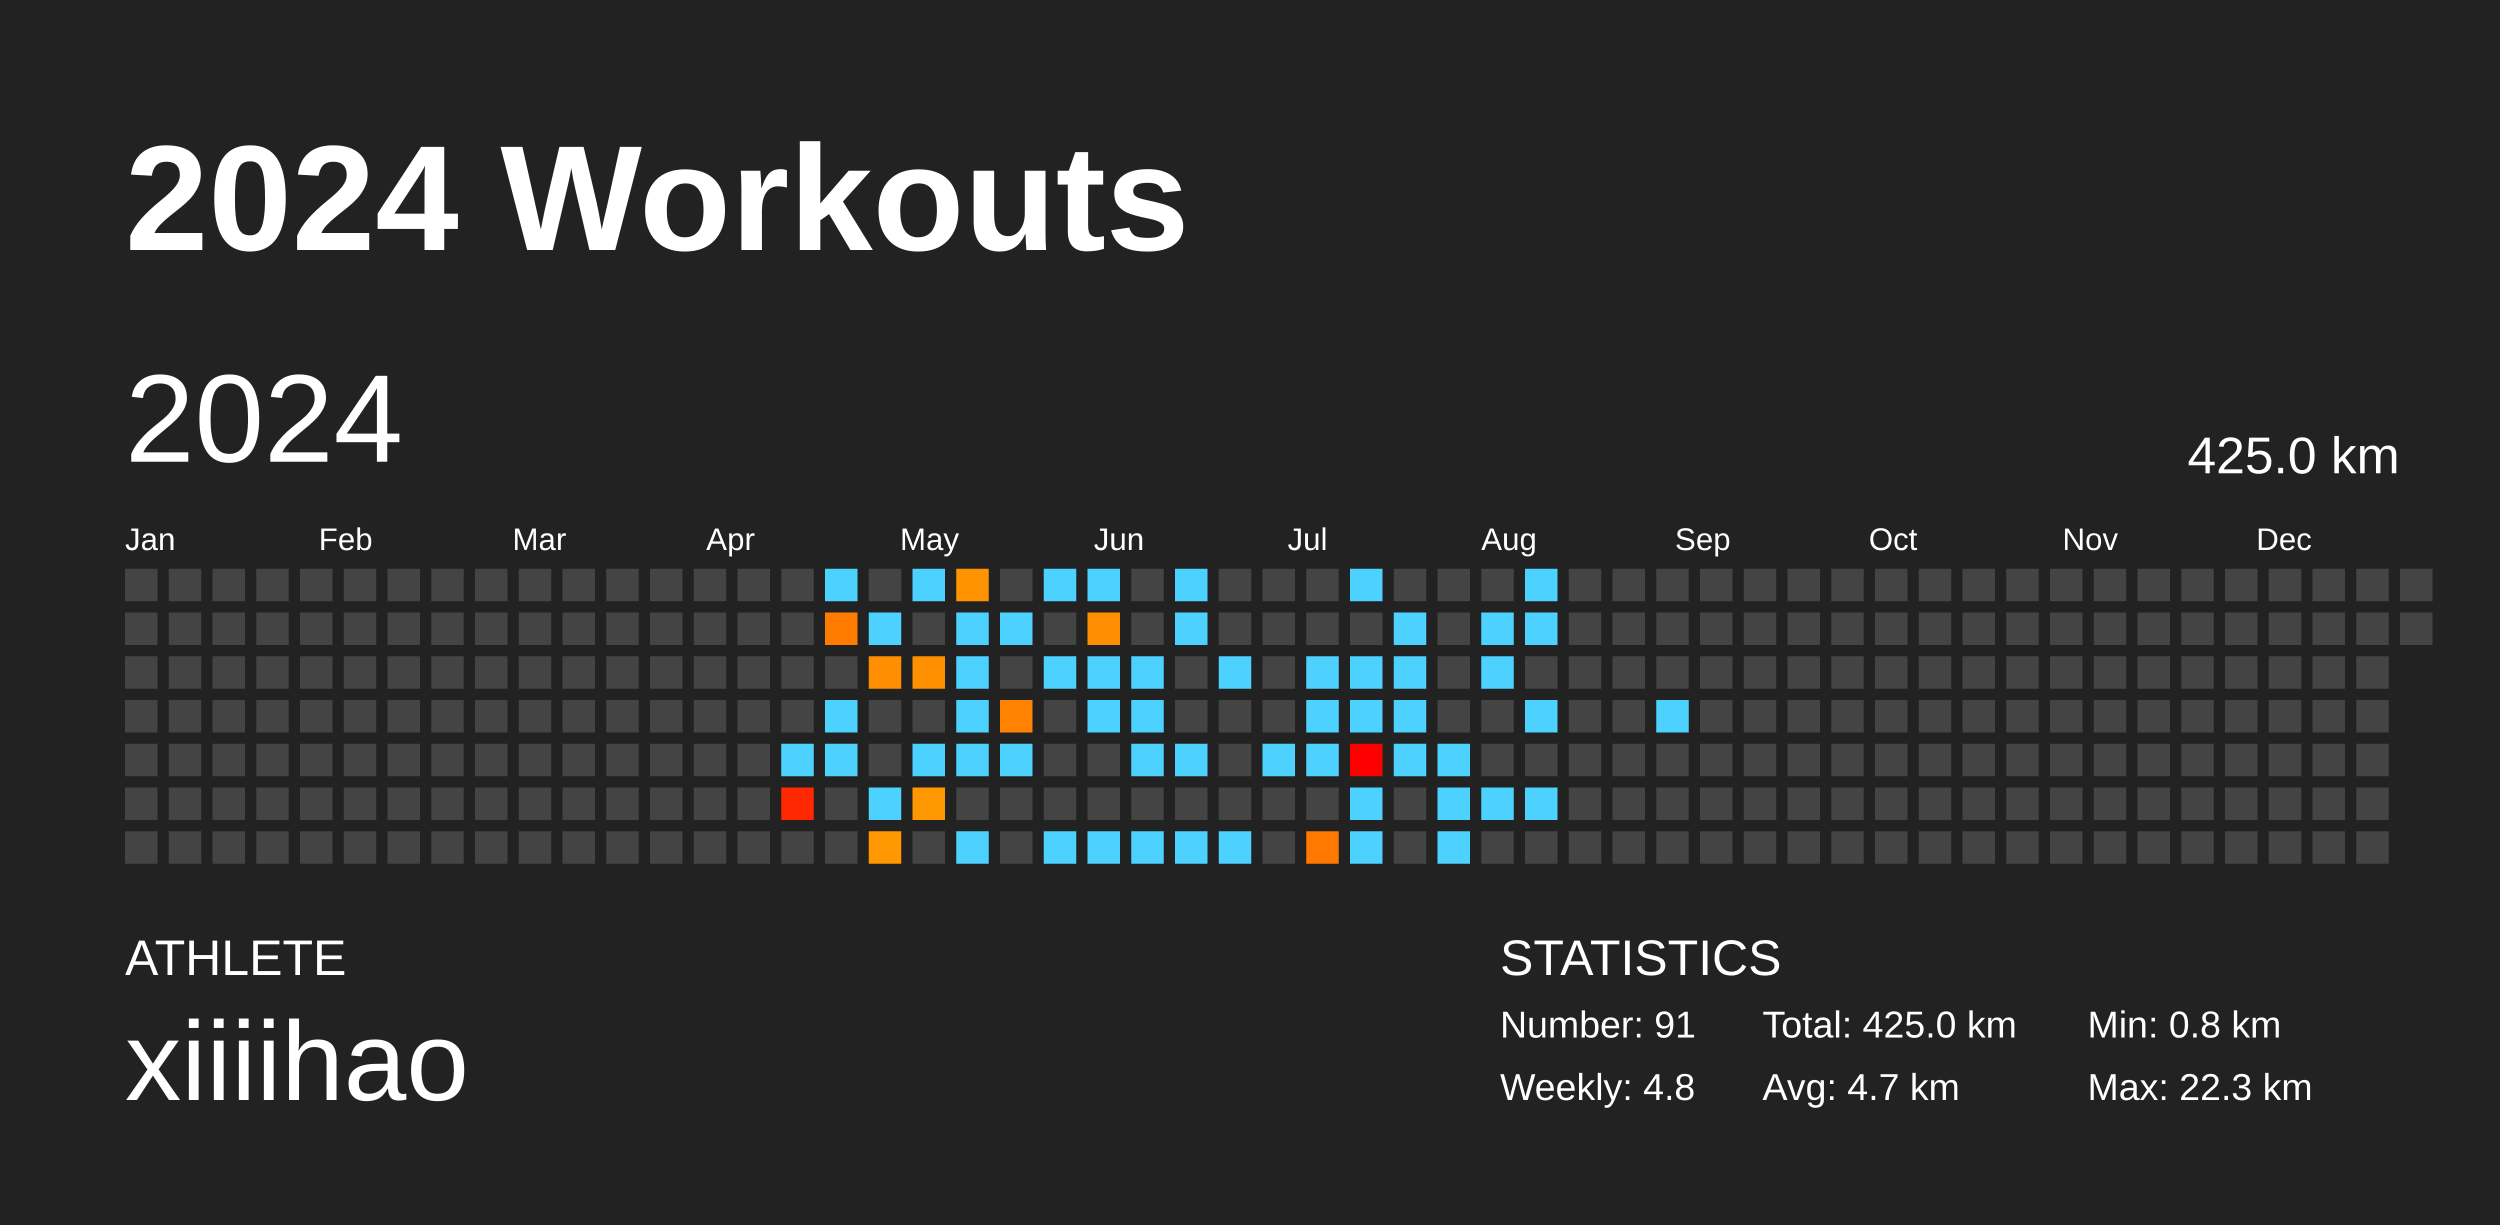
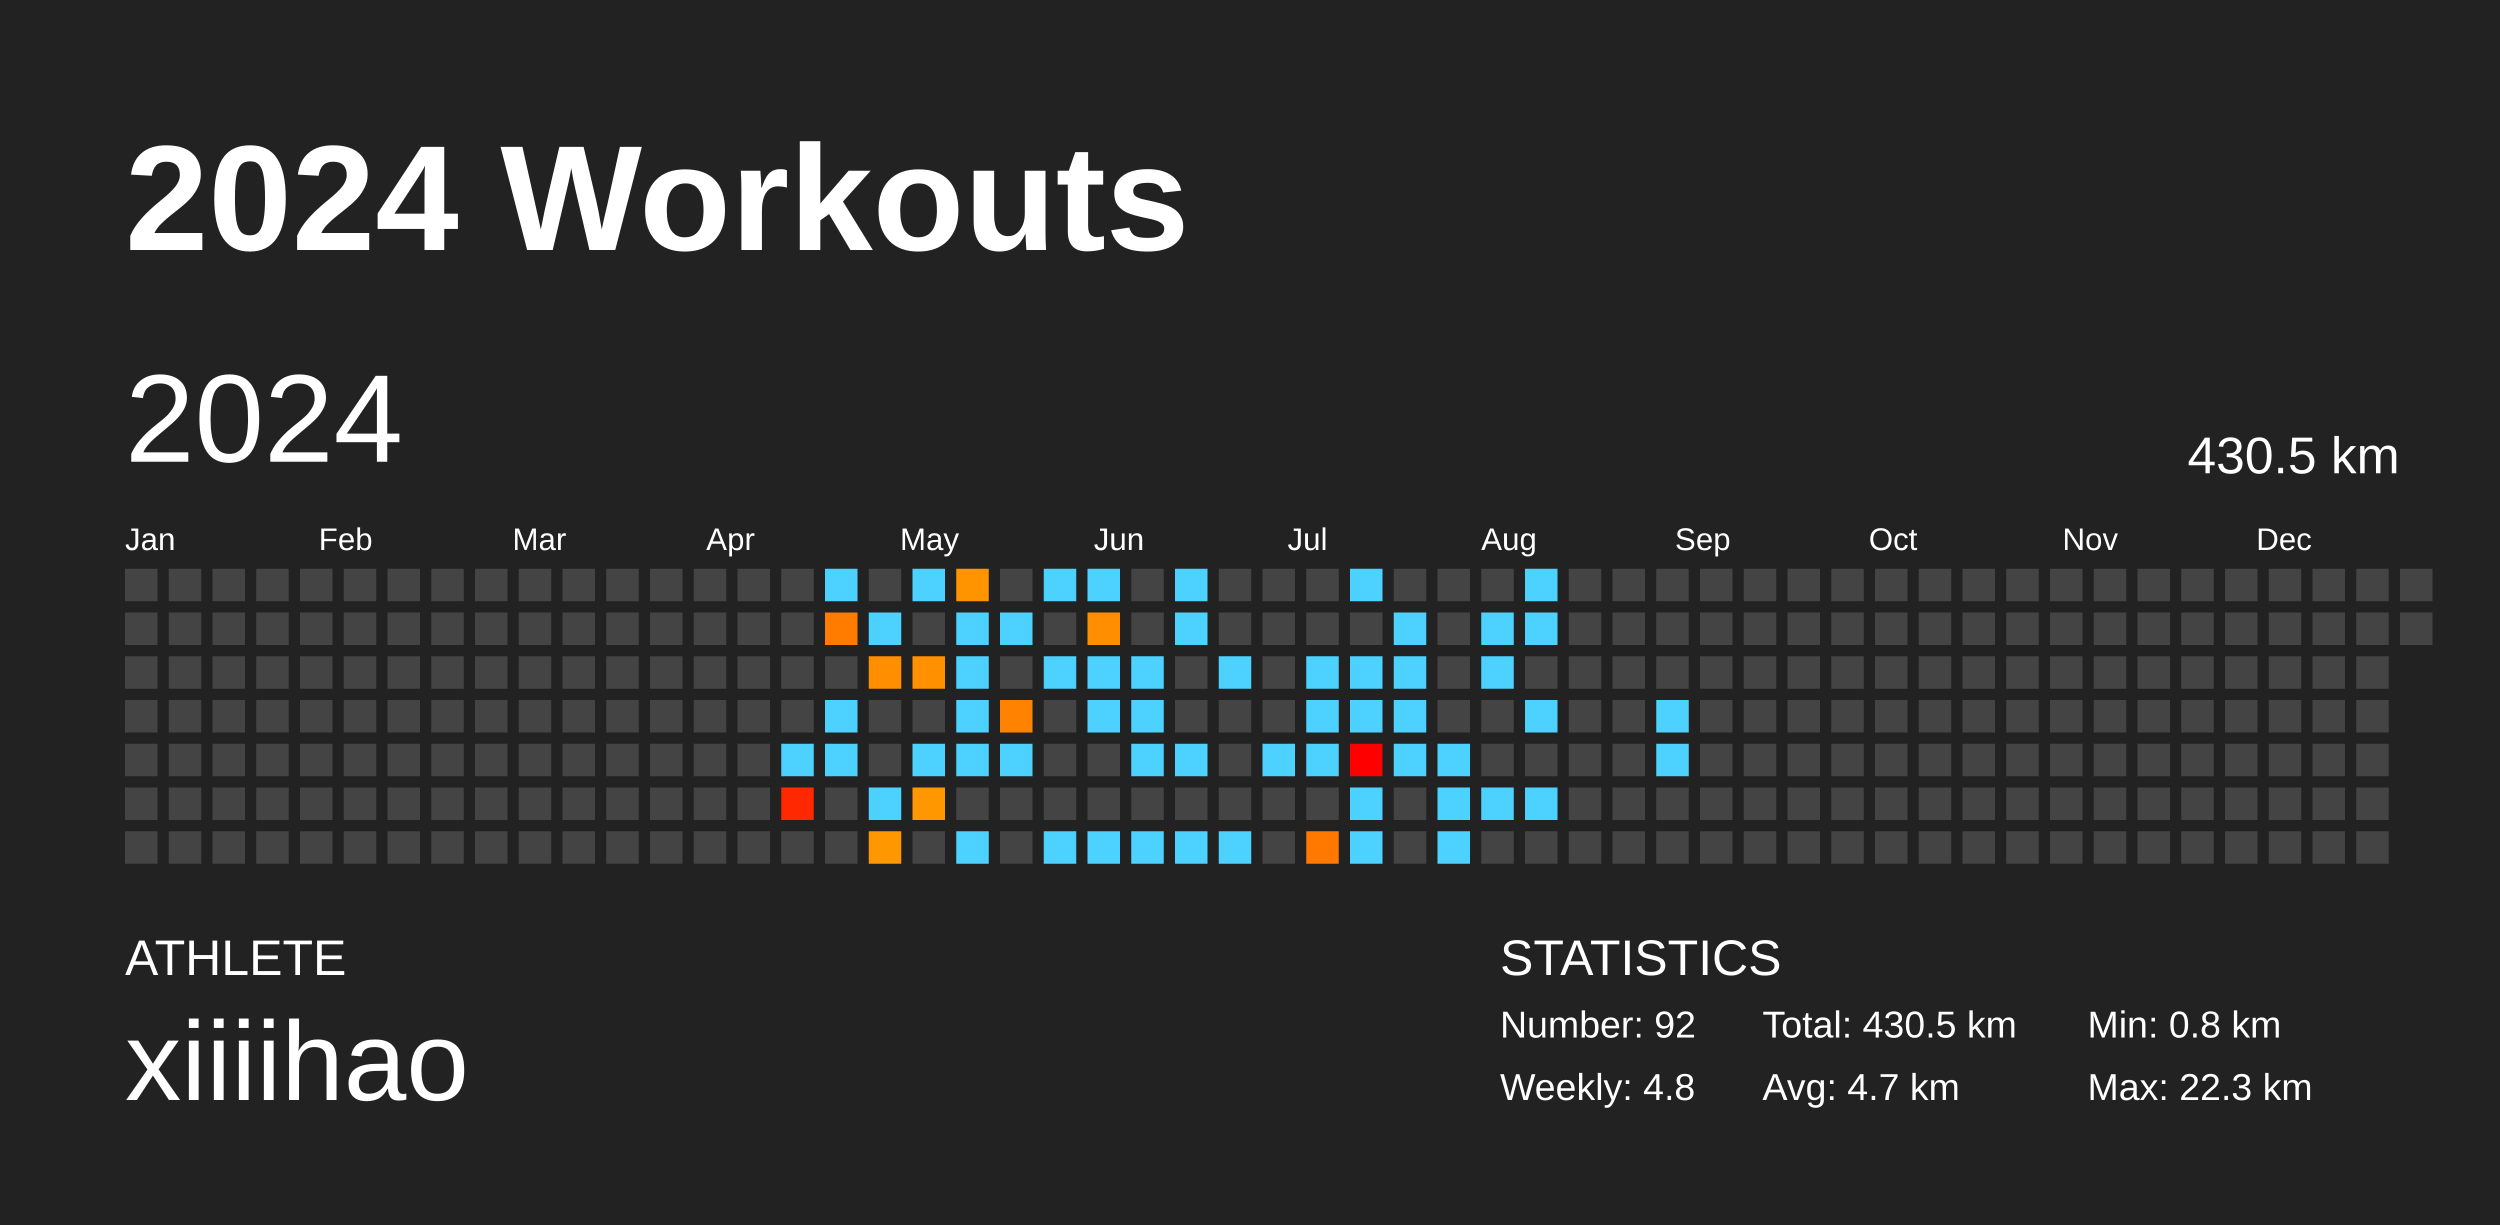
<svg xmlns="http://www.w3.org/2000/svg" baseProfile="full" height="98mm" version="1.1" viewBox="0,0,200,98" width="200mm">
  <defs />
  <rect fill="#222222" height="98" width="200" x="0" y="0" />
  <text fill="#FFFFFF" style="font-size:12px; font-family:Arial; font-weight:bold;" x="10" y="20">2024 Workouts</text>
  <text fill="#FFFFFF" style="font-size:4px; font-family:Arial" x="10" y="78">ATHLETE</text>
  <text fill="#FFFFFF" style="font-size:9px; font-family:Arial" x="10" y="88">xiiiihao</text>
  <text fill="#FFFFFF" style="font-size:4px; font-family:Arial" x="120" y="78">STATISTICS</text>
-   <text fill="#FFFFFF" style="font-size:3px; font-family:Arial" x="120" y="83">Number: 91</text>
+   <text fill="#FFFFFF" style="font-size:3px; font-family:Arial" x="120" y="83">Number: 92</text>
  <text fill="#FFFFFF" style="font-size:3px; font-family:Arial" x="120" y="88">Weekly: 4.8</text>
-   <text fill="#FFFFFF" style="font-size:3px; font-family:Arial" x="141" y="83">Total: 425.0 km</text>
+   <text fill="#FFFFFF" style="font-size:3px; font-family:Arial" x="141" y="83">Total: 430.5 km</text>
  <text fill="#FFFFFF" style="font-size:3px; font-family:Arial" x="141" y="88">Avg: 4.7 km</text>
  <text fill="#FFFFFF" style="font-size:3px; font-family:Arial" x="167" y="83">Min: 0.8 km</text>
  <text fill="#FFFFFF" style="font-size:3px; font-family:Arial" x="167" y="88">Max: 22.3 km</text>
  <text dominant-baseline="hanging" fill="#FFFFFF" style="font-size:10.0px; font-family:Arial;" x="10" y="30">2024</text>
-   <text dominant-baseline="hanging" fill="#FFFFFF" style="font-size:4.125px; font-family:Arial;" x="175" y="35">425.0 km</text>
+   <text dominant-baseline="hanging" fill="#FFFFFF" style="font-size:4.125px; font-family:Arial;" x="175" y="35">430.5 km</text>
  <text fill="#FFFFFF" style="font-size:2.5px; font-family:Arial" x="10.0" y="44">Jan</text>
  <text fill="#FFFFFF" style="font-size:2.5px; font-family:Arial" x="25.5" y="44">Feb</text>
  <text fill="#FFFFFF" style="font-size:2.5px; font-family:Arial" x="41.0" y="44">Mar</text>
  <text fill="#FFFFFF" style="font-size:2.5px; font-family:Arial" x="56.5" y="44">Apr</text>
  <text fill="#FFFFFF" style="font-size:2.5px; font-family:Arial" x="72.0" y="44">May</text>
  <text fill="#FFFFFF" style="font-size:2.5px; font-family:Arial" x="87.5" y="44">Jun</text>
  <text fill="#FFFFFF" style="font-size:2.5px; font-family:Arial" x="103.0" y="44">Jul</text>
  <text fill="#FFFFFF" style="font-size:2.5px; font-family:Arial" x="118.5" y="44">Aug</text>
  <text fill="#FFFFFF" style="font-size:2.5px; font-family:Arial" x="134.0" y="44">Sep</text>
  <text fill="#FFFFFF" style="font-size:2.5px; font-family:Arial" x="149.5" y="44">Oct</text>
  <text fill="#FFFFFF" style="font-size:2.5px; font-family:Arial" x="165.0" y="44">Nov</text>
  <text fill="#FFFFFF" style="font-size:2.5px; font-family:Arial" x="180.5" y="44">Dec</text>
  <rect fill="#444444" height="2.6" width="2.6" x="10.0" y="45.5" />
  <rect fill="#444444" height="2.6" width="2.6" x="10.0" y="49.0" />
  <rect fill="#444444" height="2.6" width="2.6" x="10.0" y="52.5" />
  <rect fill="#444444" height="2.6" width="2.6" x="10.0" y="56.0" />
  <rect fill="#444444" height="2.6" width="2.6" x="10.0" y="59.5" />
  <rect fill="#444444" height="2.6" width="2.6" x="10.0" y="63.0" />
  <rect fill="#444444" height="2.6" width="2.6" x="10.0" y="66.5" />
  <rect fill="#444444" height="2.6" width="2.6" x="13.5" y="45.5" />
  <rect fill="#444444" height="2.6" width="2.6" x="13.5" y="49.0" />
  <rect fill="#444444" height="2.6" width="2.6" x="13.5" y="52.5" />
  <rect fill="#444444" height="2.6" width="2.6" x="13.5" y="56.0" />
  <rect fill="#444444" height="2.6" width="2.6" x="13.5" y="59.5" />
  <rect fill="#444444" height="2.6" width="2.6" x="13.5" y="63.0" />
  <rect fill="#444444" height="2.6" width="2.6" x="13.5" y="66.5" />
  <rect fill="#444444" height="2.6" width="2.6" x="17.0" y="45.5" />
  <rect fill="#444444" height="2.6" width="2.6" x="17.0" y="49.0" />
  <rect fill="#444444" height="2.6" width="2.6" x="17.0" y="52.5" />
  <rect fill="#444444" height="2.6" width="2.6" x="17.0" y="56.0" />
  <rect fill="#444444" height="2.6" width="2.6" x="17.0" y="59.5" />
  <rect fill="#444444" height="2.6" width="2.6" x="17.0" y="63.0" />
  <rect fill="#444444" height="2.6" width="2.6" x="17.0" y="66.5" />
  <rect fill="#444444" height="2.6" width="2.6" x="20.5" y="45.5" />
  <rect fill="#444444" height="2.6" width="2.6" x="20.5" y="49.0" />
  <rect fill="#444444" height="2.6" width="2.6" x="20.5" y="52.5" />
  <rect fill="#444444" height="2.6" width="2.6" x="20.5" y="56.0" />
  <rect fill="#444444" height="2.6" width="2.6" x="20.5" y="59.5" />
  <rect fill="#444444" height="2.6" width="2.6" x="20.5" y="63.0" />
  <rect fill="#444444" height="2.6" width="2.6" x="20.5" y="66.5" />
  <rect fill="#444444" height="2.6" width="2.6" x="24.0" y="45.5" />
  <rect fill="#444444" height="2.6" width="2.6" x="24.0" y="49.0" />
  <rect fill="#444444" height="2.6" width="2.6" x="24.0" y="52.5" />
  <rect fill="#444444" height="2.6" width="2.6" x="24.0" y="56.0" />
  <rect fill="#444444" height="2.6" width="2.6" x="24.0" y="59.5" />
  <rect fill="#444444" height="2.6" width="2.6" x="24.0" y="63.0" />
  <rect fill="#444444" height="2.6" width="2.6" x="24.0" y="66.5" />
  <rect fill="#444444" height="2.6" width="2.6" x="27.5" y="45.5" />
  <rect fill="#444444" height="2.6" width="2.6" x="27.5" y="49.0" />
  <rect fill="#444444" height="2.6" width="2.6" x="27.5" y="52.5" />
  <rect fill="#444444" height="2.6" width="2.6" x="27.5" y="56.0" />
  <rect fill="#444444" height="2.6" width="2.6" x="27.5" y="59.5" />
  <rect fill="#444444" height="2.6" width="2.6" x="27.5" y="63.0" />
  <rect fill="#444444" height="2.6" width="2.6" x="27.5" y="66.5" />
  <rect fill="#444444" height="2.6" width="2.6" x="31.0" y="45.5" />
  <rect fill="#444444" height="2.6" width="2.6" x="31.0" y="49.0" />
  <rect fill="#444444" height="2.6" width="2.6" x="31.0" y="52.5" />
  <rect fill="#444444" height="2.6" width="2.6" x="31.0" y="56.0" />
  <rect fill="#444444" height="2.6" width="2.6" x="31.0" y="59.5" />
  <rect fill="#444444" height="2.6" width="2.6" x="31.0" y="63.0" />
  <rect fill="#444444" height="2.6" width="2.6" x="31.0" y="66.5" />
  <rect fill="#444444" height="2.6" width="2.6" x="34.5" y="45.5" />
  <rect fill="#444444" height="2.6" width="2.6" x="34.5" y="49.0" />
  <rect fill="#444444" height="2.6" width="2.6" x="34.5" y="52.5" />
  <rect fill="#444444" height="2.6" width="2.6" x="34.5" y="56.0" />
  <rect fill="#444444" height="2.6" width="2.6" x="34.5" y="59.5" />
  <rect fill="#444444" height="2.6" width="2.6" x="34.5" y="63.0" />
  <rect fill="#444444" height="2.6" width="2.6" x="34.5" y="66.5" />
  <rect fill="#444444" height="2.6" width="2.6" x="38.0" y="45.5" />
  <rect fill="#444444" height="2.6" width="2.6" x="38.0" y="49.0" />
  <rect fill="#444444" height="2.6" width="2.6" x="38.0" y="52.5" />
  <rect fill="#444444" height="2.6" width="2.6" x="38.0" y="56.0" />
  <rect fill="#444444" height="2.6" width="2.6" x="38.0" y="59.5" />
  <rect fill="#444444" height="2.6" width="2.6" x="38.0" y="63.0" />
  <rect fill="#444444" height="2.6" width="2.6" x="38.0" y="66.5" />
  <rect fill="#444444" height="2.6" width="2.6" x="41.5" y="45.5" />
  <rect fill="#444444" height="2.6" width="2.6" x="41.5" y="49.0" />
  <rect fill="#444444" height="2.6" width="2.6" x="41.5" y="52.5" />
  <rect fill="#444444" height="2.6" width="2.6" x="41.5" y="56.0" />
  <rect fill="#444444" height="2.6" width="2.6" x="41.5" y="59.5" />
  <rect fill="#444444" height="2.6" width="2.6" x="41.5" y="63.0" />
  <rect fill="#444444" height="2.6" width="2.6" x="41.5" y="66.5" />
  <rect fill="#444444" height="2.6" width="2.6" x="45.0" y="45.5" />
  <rect fill="#444444" height="2.6" width="2.6" x="45.0" y="49.0" />
  <rect fill="#444444" height="2.6" width="2.6" x="45.0" y="52.5" />
  <rect fill="#444444" height="2.6" width="2.6" x="45.0" y="56.0" />
  <rect fill="#444444" height="2.6" width="2.6" x="45.0" y="59.5" />
  <rect fill="#444444" height="2.6" width="2.6" x="45.0" y="63.0" />
  <rect fill="#444444" height="2.6" width="2.6" x="45.0" y="66.5" />
  <rect fill="#444444" height="2.6" width="2.6" x="48.5" y="45.5" />
  <rect fill="#444444" height="2.6" width="2.6" x="48.5" y="49.0" />
  <rect fill="#444444" height="2.6" width="2.6" x="48.5" y="52.5" />
  <rect fill="#444444" height="2.6" width="2.6" x="48.5" y="56.0" />
  <rect fill="#444444" height="2.6" width="2.6" x="48.5" y="59.5" />
  <rect fill="#444444" height="2.6" width="2.6" x="48.5" y="63.0" />
  <rect fill="#444444" height="2.6" width="2.6" x="48.5" y="66.5" />
  <rect fill="#444444" height="2.6" width="2.6" x="52.0" y="45.5" />
  <rect fill="#444444" height="2.6" width="2.6" x="52.0" y="49.0" />
  <rect fill="#444444" height="2.6" width="2.6" x="52.0" y="52.5" />
  <rect fill="#444444" height="2.6" width="2.6" x="52.0" y="56.0" />
  <rect fill="#444444" height="2.6" width="2.6" x="52.0" y="59.5" />
  <rect fill="#444444" height="2.6" width="2.6" x="52.0" y="63.0" />
  <rect fill="#444444" height="2.6" width="2.6" x="52.0" y="66.5" />
  <rect fill="#444444" height="2.6" width="2.6" x="55.5" y="45.5" />
  <rect fill="#444444" height="2.6" width="2.6" x="55.5" y="49.0" />
  <rect fill="#444444" height="2.6" width="2.6" x="55.5" y="52.5" />
  <rect fill="#444444" height="2.6" width="2.6" x="55.5" y="56.0" />
  <rect fill="#444444" height="2.6" width="2.6" x="55.5" y="59.5" />
  <rect fill="#444444" height="2.6" width="2.6" x="55.5" y="63.0" />
  <rect fill="#444444" height="2.6" width="2.6" x="55.5" y="66.5" />
  <rect fill="#444444" height="2.6" width="2.6" x="59.0" y="45.5" />
  <rect fill="#444444" height="2.6" width="2.6" x="59.0" y="49.0" />
  <rect fill="#444444" height="2.6" width="2.6" x="59.0" y="52.5" />
  <rect fill="#444444" height="2.6" width="2.6" x="59.0" y="56.0" />
  <rect fill="#444444" height="2.6" width="2.6" x="59.0" y="59.5" />
  <rect fill="#444444" height="2.6" width="2.6" x="59.0" y="63.0" />
  <rect fill="#444444" height="2.6" width="2.6" x="59.0" y="66.5" />
  <rect fill="#444444" height="2.6" width="2.6" x="62.5" y="45.5" />
  <rect fill="#444444" height="2.6" width="2.6" x="62.5" y="49.0" />
  <rect fill="#444444" height="2.6" width="2.6" x="62.5" y="52.5" />
  <rect fill="#444444" height="2.6" width="2.6" x="62.5" y="56.0" />
  <rect fill="#4dd2ff" height="2.6" width="2.6" x="62.5" y="59.5" />
  <rect fill="#ff2800" height="2.6" width="2.6" x="62.5" y="63.0" />
  <rect fill="#444444" height="2.6" width="2.6" x="62.5" y="66.5" />
  <rect fill="#4dd2ff" height="2.6" width="2.6" x="66.0" y="45.5" />
  <rect fill="#ff7c00" height="2.6" width="2.6" x="66.0" y="49.0" />
  <rect fill="#444444" height="2.6" width="2.6" x="66.0" y="52.5" />
  <rect fill="#4dd2ff" height="2.6" width="2.6" x="66.0" y="56.0" />
  <rect fill="#4dd2ff" height="2.6" width="2.6" x="66.0" y="59.5" />
  <rect fill="#444444" height="2.6" width="2.6" x="66.0" y="63.0" />
  <rect fill="#444444" height="2.6" width="2.6" x="66.0" y="66.5" />
  <rect fill="#444444" height="2.6" width="2.6" x="69.5" y="45.5" />
  <rect fill="#4dd2ff" height="2.6" width="2.6" x="69.5" y="49.0" />
  <rect fill="#ff8f00" height="2.6" width="2.6" x="69.5" y="52.5" />
  <rect fill="#444444" height="2.6" width="2.6" x="69.5" y="56.0" />
  <rect fill="#444444" height="2.6" width="2.6" x="69.5" y="59.5" />
  <rect fill="#4dd2ff" height="2.6" width="2.6" x="69.5" y="63.0" />
  <rect fill="#ff9700" height="2.6" width="2.6" x="69.5" y="66.5" />
  <rect fill="#4dd2ff" height="2.6" width="2.6" x="73.0" y="45.5" />
  <rect fill="#444444" height="2.6" width="2.6" x="73.0" y="49.0" />
  <rect fill="#ff9100" height="2.6" width="2.6" x="73.0" y="52.5" />
  <rect fill="#444444" height="2.6" width="2.6" x="73.0" y="56.0" />
  <rect fill="#4dd2ff" height="2.6" width="2.6" x="73.0" y="59.5" />
  <rect fill="#ff9700" height="2.6" width="2.6" x="73.0" y="63.0" />
  <rect fill="#444444" height="2.6" width="2.6" x="73.0" y="66.5" />
  <rect fill="#ff9400" height="2.6" width="2.6" x="76.5" y="45.5" />
  <rect fill="#4dd2ff" height="2.6" width="2.6" x="76.5" y="49.0" />
  <rect fill="#4dd2ff" height="2.6" width="2.6" x="76.5" y="52.5" />
  <rect fill="#4dd2ff" height="2.6" width="2.6" x="76.5" y="56.0" />
  <rect fill="#4dd2ff" height="2.6" width="2.6" x="76.5" y="59.5" />
  <rect fill="#444444" height="2.6" width="2.6" x="76.5" y="63.0" />
  <rect fill="#4dd2ff" height="2.6" width="2.6" x="76.5" y="66.5" />
  <rect fill="#444444" height="2.6" width="2.6" x="80.0" y="45.5" />
  <rect fill="#4dd2ff" height="2.6" width="2.6" x="80.0" y="49.0" />
  <rect fill="#444444" height="2.6" width="2.6" x="80.0" y="52.5" />
  <rect fill="#ff8300" height="2.6" width="2.6" x="80.0" y="56.0" />
  <rect fill="#4dd2ff" height="2.6" width="2.6" x="80.0" y="59.5" />
  <rect fill="#444444" height="2.6" width="2.6" x="80.0" y="63.0" />
  <rect fill="#444444" height="2.6" width="2.6" x="80.0" y="66.5" />
  <rect fill="#4dd2ff" height="2.6" width="2.6" x="83.5" y="45.5" />
  <rect fill="#444444" height="2.6" width="2.6" x="83.5" y="49.0" />
  <rect fill="#4dd2ff" height="2.6" width="2.6" x="83.5" y="52.5" />
  <rect fill="#444444" height="2.6" width="2.6" x="83.5" y="56.0" />
  <rect fill="#444444" height="2.6" width="2.6" x="83.5" y="59.5" />
  <rect fill="#444444" height="2.6" width="2.6" x="83.5" y="63.0" />
  <rect fill="#4dd2ff" height="2.6" width="2.6" x="83.5" y="66.5" />
  <rect fill="#4dd2ff" height="2.6" width="2.6" x="87.0" y="45.5" />
  <rect fill="#ff8f00" height="2.6" width="2.6" x="87.0" y="49.0" />
  <rect fill="#4dd2ff" height="2.6" width="2.6" x="87.0" y="52.5" />
  <rect fill="#4dd2ff" height="2.6" width="2.6" x="87.0" y="56.0" />
  <rect fill="#444444" height="2.6" width="2.6" x="87.0" y="59.5" />
  <rect fill="#444444" height="2.6" width="2.6" x="87.0" y="63.0" />
  <rect fill="#4dd2ff" height="2.6" width="2.6" x="87.0" y="66.5" />
  <rect fill="#444444" height="2.6" width="2.6" x="90.5" y="45.5" />
  <rect fill="#444444" height="2.6" width="2.6" x="90.5" y="49.0" />
  <rect fill="#4dd2ff" height="2.6" width="2.6" x="90.5" y="52.5" />
  <rect fill="#4dd2ff" height="2.6" width="2.6" x="90.5" y="56.0" />
  <rect fill="#4dd2ff" height="2.6" width="2.6" x="90.5" y="59.5" />
  <rect fill="#444444" height="2.6" width="2.6" x="90.5" y="63.0" />
  <rect fill="#4dd2ff" height="2.6" width="2.6" x="90.5" y="66.5" />
  <rect fill="#4dd2ff" height="2.6" width="2.6" x="94.0" y="45.5" />
  <rect fill="#4dd2ff" height="2.6" width="2.6" x="94.0" y="49.0" />
  <rect fill="#444444" height="2.6" width="2.6" x="94.0" y="52.5" />
  <rect fill="#444444" height="2.6" width="2.6" x="94.0" y="56.0" />
  <rect fill="#4dd2ff" height="2.6" width="2.6" x="94.0" y="59.5" />
  <rect fill="#444444" height="2.6" width="2.6" x="94.0" y="63.0" />
  <rect fill="#4dd2ff" height="2.6" width="2.6" x="94.0" y="66.5" />
  <rect fill="#444444" height="2.6" width="2.6" x="97.5" y="45.5" />
  <rect fill="#444444" height="2.6" width="2.6" x="97.5" y="49.0" />
  <rect fill="#4dd2ff" height="2.6" width="2.6" x="97.5" y="52.5" />
  <rect fill="#444444" height="2.6" width="2.6" x="97.5" y="56.0" />
  <rect fill="#444444" height="2.6" width="2.6" x="97.5" y="59.5" />
  <rect fill="#444444" height="2.6" width="2.6" x="97.5" y="63.0" />
  <rect fill="#4dd2ff" height="2.6" width="2.6" x="97.5" y="66.5" />
  <rect fill="#444444" height="2.6" width="2.6" x="101.0" y="45.5" />
  <rect fill="#444444" height="2.6" width="2.6" x="101.0" y="49.0" />
  <rect fill="#444444" height="2.6" width="2.6" x="101.0" y="52.5" />
  <rect fill="#444444" height="2.6" width="2.6" x="101.0" y="56.0" />
  <rect fill="#4dd2ff" height="2.6" width="2.6" x="101.0" y="59.5" />
  <rect fill="#444444" height="2.6" width="2.6" x="101.0" y="63.0" />
  <rect fill="#444444" height="2.6" width="2.6" x="101.0" y="66.5" />
  <rect fill="#444444" height="2.6" width="2.6" x="104.5" y="45.5" />
  <rect fill="#444444" height="2.6" width="2.6" x="104.5" y="49.0" />
  <rect fill="#4dd2ff" height="2.6" width="2.6" x="104.5" y="52.5" />
  <rect fill="#4dd2ff" height="2.6" width="2.6" x="104.5" y="56.0" />
  <rect fill="#4dd2ff" height="2.6" width="2.6" x="104.5" y="59.5" />
  <rect fill="#444444" height="2.6" width="2.6" x="104.5" y="63.0" />
  <rect fill="#ff7800" height="2.6" width="2.6" x="104.5" y="66.5" />
  <rect fill="#4dd2ff" height="2.6" width="2.6" x="108.0" y="45.5" />
  <rect fill="#444444" height="2.6" width="2.6" x="108.0" y="49.0" />
  <rect fill="#4dd2ff" height="2.6" width="2.6" x="108.0" y="52.5" />
  <rect fill="#4dd2ff" height="2.6" width="2.6" x="108.0" y="56.0" />
  <rect fill="red" height="2.6" width="2.6" x="108.0" y="59.5" />
  <rect fill="#4dd2ff" height="2.6" width="2.6" x="108.0" y="63.0" />
  <rect fill="#4dd2ff" height="2.6" width="2.6" x="108.0" y="66.5" />
  <rect fill="#444444" height="2.6" width="2.6" x="111.5" y="45.5" />
  <rect fill="#4dd2ff" height="2.6" width="2.6" x="111.5" y="49.0" />
  <rect fill="#4dd2ff" height="2.6" width="2.6" x="111.5" y="52.5" />
  <rect fill="#4dd2ff" height="2.6" width="2.6" x="111.5" y="56.0" />
  <rect fill="#4dd2ff" height="2.6" width="2.6" x="111.5" y="59.5" />
  <rect fill="#444444" height="2.6" width="2.6" x="111.5" y="63.0" />
  <rect fill="#444444" height="2.6" width="2.6" x="111.5" y="66.5" />
  <rect fill="#444444" height="2.6" width="2.6" x="115.0" y="45.5" />
  <rect fill="#444444" height="2.6" width="2.6" x="115.0" y="49.0" />
  <rect fill="#444444" height="2.6" width="2.6" x="115.0" y="52.5" />
  <rect fill="#444444" height="2.6" width="2.6" x="115.0" y="56.0" />
  <rect fill="#4dd2ff" height="2.6" width="2.6" x="115.0" y="59.5" />
  <rect fill="#4dd2ff" height="2.6" width="2.6" x="115.0" y="63.0" />
  <rect fill="#4dd2ff" height="2.6" width="2.6" x="115.0" y="66.5" />
  <rect fill="#444444" height="2.6" width="2.6" x="118.5" y="45.5" />
  <rect fill="#4dd2ff" height="2.6" width="2.6" x="118.5" y="49.0" />
  <rect fill="#4dd2ff" height="2.6" width="2.6" x="118.5" y="52.5" />
  <rect fill="#444444" height="2.6" width="2.6" x="118.5" y="56.0" />
  <rect fill="#444444" height="2.6" width="2.6" x="118.5" y="59.5" />
  <rect fill="#4dd2ff" height="2.6" width="2.6" x="118.5" y="63.0" />
  <rect fill="#444444" height="2.6" width="2.6" x="118.5" y="66.5" />
  <rect fill="#4dd2ff" height="2.6" width="2.6" x="122.0" y="45.5" />
  <rect fill="#4dd2ff" height="2.6" width="2.6" x="122.0" y="49.0" />
  <rect fill="#444444" height="2.6" width="2.6" x="122.0" y="52.5" />
  <rect fill="#4dd2ff" height="2.6" width="2.6" x="122.0" y="56.0" />
  <rect fill="#444444" height="2.6" width="2.6" x="122.0" y="59.5" />
  <rect fill="#4dd2ff" height="2.6" width="2.6" x="122.0" y="63.0" />
  <rect fill="#444444" height="2.6" width="2.6" x="122.0" y="66.5" />
  <rect fill="#444444" height="2.6" width="2.6" x="125.5" y="45.5" />
  <rect fill="#444444" height="2.6" width="2.6" x="125.5" y="49.0" />
  <rect fill="#444444" height="2.6" width="2.6" x="125.5" y="52.5" />
  <rect fill="#444444" height="2.6" width="2.6" x="125.5" y="56.0" />
  <rect fill="#444444" height="2.6" width="2.6" x="125.5" y="59.5" />
  <rect fill="#444444" height="2.6" width="2.6" x="125.5" y="63.0" />
  <rect fill="#444444" height="2.6" width="2.6" x="125.5" y="66.5" />
  <rect fill="#444444" height="2.6" width="2.6" x="129.0" y="45.5" />
  <rect fill="#444444" height="2.6" width="2.6" x="129.0" y="49.0" />
  <rect fill="#444444" height="2.6" width="2.6" x="129.0" y="52.5" />
  <rect fill="#444444" height="2.6" width="2.6" x="129.0" y="56.0" />
  <rect fill="#444444" height="2.6" width="2.6" x="129.0" y="59.5" />
  <rect fill="#444444" height="2.6" width="2.6" x="129.0" y="63.0" />
  <rect fill="#444444" height="2.6" width="2.6" x="129.0" y="66.5" />
  <rect fill="#444444" height="2.6" width="2.6" x="132.5" y="45.5" />
  <rect fill="#444444" height="2.6" width="2.6" x="132.5" y="49.0" />
  <rect fill="#444444" height="2.6" width="2.6" x="132.5" y="52.5" />
  <rect fill="#4dd2ff" height="2.6" width="2.6" x="132.5" y="56.0" />
-   <rect fill="#444444" height="2.6" width="2.6" x="132.5" y="59.5" />
+   <rect fill="#4dd2ff" height="2.6" width="2.6" x="132.5" y="59.5" />
  <rect fill="#444444" height="2.6" width="2.6" x="132.5" y="63.0" />
  <rect fill="#444444" height="2.6" width="2.6" x="132.5" y="66.5" />
  <rect fill="#444444" height="2.6" width="2.6" x="136.0" y="45.5" />
  <rect fill="#444444" height="2.6" width="2.6" x="136.0" y="49.0" />
  <rect fill="#444444" height="2.6" width="2.6" x="136.0" y="52.5" />
  <rect fill="#444444" height="2.6" width="2.6" x="136.0" y="56.0" />
  <rect fill="#444444" height="2.6" width="2.6" x="136.0" y="59.5" />
  <rect fill="#444444" height="2.6" width="2.6" x="136.0" y="63.0" />
  <rect fill="#444444" height="2.6" width="2.6" x="136.0" y="66.5" />
  <rect fill="#444444" height="2.6" width="2.6" x="139.5" y="45.5" />
  <rect fill="#444444" height="2.6" width="2.6" x="139.5" y="49.0" />
  <rect fill="#444444" height="2.6" width="2.6" x="139.5" y="52.5" />
  <rect fill="#444444" height="2.6" width="2.6" x="139.5" y="56.0" />
  <rect fill="#444444" height="2.6" width="2.6" x="139.5" y="59.5" />
  <rect fill="#444444" height="2.6" width="2.6" x="139.5" y="63.0" />
  <rect fill="#444444" height="2.6" width="2.6" x="139.5" y="66.5" />
  <rect fill="#444444" height="2.6" width="2.6" x="143.0" y="45.5" />
  <rect fill="#444444" height="2.6" width="2.6" x="143.0" y="49.0" />
  <rect fill="#444444" height="2.6" width="2.6" x="143.0" y="52.5" />
  <rect fill="#444444" height="2.6" width="2.6" x="143.0" y="56.0" />
  <rect fill="#444444" height="2.6" width="2.6" x="143.0" y="59.5" />
  <rect fill="#444444" height="2.6" width="2.6" x="143.0" y="63.0" />
  <rect fill="#444444" height="2.6" width="2.6" x="143.0" y="66.5" />
  <rect fill="#444444" height="2.6" width="2.6" x="146.5" y="45.5" />
  <rect fill="#444444" height="2.6" width="2.6" x="146.5" y="49.0" />
  <rect fill="#444444" height="2.6" width="2.6" x="146.5" y="52.5" />
  <rect fill="#444444" height="2.6" width="2.6" x="146.5" y="56.0" />
  <rect fill="#444444" height="2.6" width="2.6" x="146.5" y="59.5" />
  <rect fill="#444444" height="2.6" width="2.6" x="146.5" y="63.0" />
  <rect fill="#444444" height="2.6" width="2.6" x="146.5" y="66.5" />
  <rect fill="#444444" height="2.6" width="2.6" x="150.0" y="45.5" />
  <rect fill="#444444" height="2.6" width="2.6" x="150.0" y="49.0" />
  <rect fill="#444444" height="2.6" width="2.6" x="150.0" y="52.5" />
  <rect fill="#444444" height="2.6" width="2.6" x="150.0" y="56.0" />
  <rect fill="#444444" height="2.6" width="2.6" x="150.0" y="59.5" />
  <rect fill="#444444" height="2.6" width="2.6" x="150.0" y="63.0" />
  <rect fill="#444444" height="2.6" width="2.6" x="150.0" y="66.5" />
  <rect fill="#444444" height="2.6" width="2.6" x="153.5" y="45.5" />
  <rect fill="#444444" height="2.6" width="2.6" x="153.5" y="49.0" />
  <rect fill="#444444" height="2.6" width="2.6" x="153.5" y="52.5" />
  <rect fill="#444444" height="2.6" width="2.6" x="153.5" y="56.0" />
  <rect fill="#444444" height="2.6" width="2.6" x="153.5" y="59.5" />
  <rect fill="#444444" height="2.6" width="2.6" x="153.5" y="63.0" />
  <rect fill="#444444" height="2.6" width="2.6" x="153.5" y="66.5" />
  <rect fill="#444444" height="2.6" width="2.6" x="157.0" y="45.5" />
  <rect fill="#444444" height="2.6" width="2.6" x="157.0" y="49.0" />
  <rect fill="#444444" height="2.6" width="2.6" x="157.0" y="52.5" />
  <rect fill="#444444" height="2.6" width="2.6" x="157.0" y="56.0" />
  <rect fill="#444444" height="2.6" width="2.6" x="157.0" y="59.5" />
  <rect fill="#444444" height="2.6" width="2.6" x="157.0" y="63.0" />
  <rect fill="#444444" height="2.6" width="2.6" x="157.0" y="66.5" />
  <rect fill="#444444" height="2.6" width="2.6" x="160.5" y="45.5" />
  <rect fill="#444444" height="2.6" width="2.6" x="160.5" y="49.0" />
  <rect fill="#444444" height="2.6" width="2.6" x="160.5" y="52.5" />
  <rect fill="#444444" height="2.6" width="2.6" x="160.5" y="56.0" />
  <rect fill="#444444" height="2.6" width="2.6" x="160.5" y="59.5" />
  <rect fill="#444444" height="2.6" width="2.6" x="160.5" y="63.0" />
  <rect fill="#444444" height="2.6" width="2.6" x="160.5" y="66.5" />
  <rect fill="#444444" height="2.6" width="2.6" x="164.0" y="45.5" />
  <rect fill="#444444" height="2.6" width="2.6" x="164.0" y="49.0" />
  <rect fill="#444444" height="2.6" width="2.6" x="164.0" y="52.5" />
  <rect fill="#444444" height="2.6" width="2.6" x="164.0" y="56.0" />
  <rect fill="#444444" height="2.6" width="2.6" x="164.0" y="59.5" />
  <rect fill="#444444" height="2.6" width="2.6" x="164.0" y="63.0" />
  <rect fill="#444444" height="2.6" width="2.6" x="164.0" y="66.5" />
  <rect fill="#444444" height="2.6" width="2.6" x="167.5" y="45.5" />
  <rect fill="#444444" height="2.6" width="2.6" x="167.5" y="49.0" />
  <rect fill="#444444" height="2.6" width="2.6" x="167.5" y="52.5" />
  <rect fill="#444444" height="2.6" width="2.6" x="167.5" y="56.0" />
  <rect fill="#444444" height="2.6" width="2.6" x="167.5" y="59.5" />
  <rect fill="#444444" height="2.6" width="2.6" x="167.5" y="63.0" />
  <rect fill="#444444" height="2.6" width="2.6" x="167.5" y="66.5" />
  <rect fill="#444444" height="2.6" width="2.6" x="171.0" y="45.5" />
  <rect fill="#444444" height="2.6" width="2.6" x="171.0" y="49.0" />
  <rect fill="#444444" height="2.6" width="2.6" x="171.0" y="52.5" />
  <rect fill="#444444" height="2.6" width="2.6" x="171.0" y="56.0" />
  <rect fill="#444444" height="2.6" width="2.6" x="171.0" y="59.5" />
  <rect fill="#444444" height="2.6" width="2.6" x="171.0" y="63.0" />
  <rect fill="#444444" height="2.6" width="2.6" x="171.0" y="66.5" />
  <rect fill="#444444" height="2.6" width="2.6" x="174.5" y="45.5" />
  <rect fill="#444444" height="2.6" width="2.6" x="174.5" y="49.0" />
  <rect fill="#444444" height="2.6" width="2.6" x="174.5" y="52.5" />
  <rect fill="#444444" height="2.6" width="2.6" x="174.5" y="56.0" />
  <rect fill="#444444" height="2.6" width="2.6" x="174.5" y="59.5" />
  <rect fill="#444444" height="2.6" width="2.6" x="174.5" y="63.0" />
  <rect fill="#444444" height="2.6" width="2.6" x="174.5" y="66.5" />
  <rect fill="#444444" height="2.6" width="2.6" x="178.0" y="45.5" />
  <rect fill="#444444" height="2.6" width="2.6" x="178.0" y="49.0" />
  <rect fill="#444444" height="2.6" width="2.6" x="178.0" y="52.5" />
  <rect fill="#444444" height="2.6" width="2.6" x="178.0" y="56.0" />
  <rect fill="#444444" height="2.6" width="2.6" x="178.0" y="59.5" />
  <rect fill="#444444" height="2.6" width="2.6" x="178.0" y="63.0" />
  <rect fill="#444444" height="2.6" width="2.6" x="178.0" y="66.5" />
  <rect fill="#444444" height="2.6" width="2.6" x="181.5" y="45.5" />
  <rect fill="#444444" height="2.6" width="2.6" x="181.5" y="49.0" />
  <rect fill="#444444" height="2.6" width="2.6" x="181.5" y="52.5" />
  <rect fill="#444444" height="2.6" width="2.6" x="181.5" y="56.0" />
  <rect fill="#444444" height="2.6" width="2.6" x="181.5" y="59.5" />
  <rect fill="#444444" height="2.6" width="2.6" x="181.5" y="63.0" />
  <rect fill="#444444" height="2.6" width="2.6" x="181.5" y="66.5" />
  <rect fill="#444444" height="2.6" width="2.6" x="185.0" y="45.5" />
  <rect fill="#444444" height="2.6" width="2.6" x="185.0" y="49.0" />
  <rect fill="#444444" height="2.6" width="2.6" x="185.0" y="52.5" />
  <rect fill="#444444" height="2.6" width="2.6" x="185.0" y="56.0" />
  <rect fill="#444444" height="2.6" width="2.6" x="185.0" y="59.5" />
  <rect fill="#444444" height="2.6" width="2.6" x="185.0" y="63.0" />
  <rect fill="#444444" height="2.6" width="2.6" x="185.0" y="66.5" />
  <rect fill="#444444" height="2.6" width="2.6" x="188.5" y="45.5" />
  <rect fill="#444444" height="2.6" width="2.6" x="188.5" y="49.0" />
  <rect fill="#444444" height="2.6" width="2.6" x="188.5" y="52.5" />
  <rect fill="#444444" height="2.6" width="2.6" x="188.5" y="56.0" />
  <rect fill="#444444" height="2.6" width="2.6" x="188.5" y="59.5" />
  <rect fill="#444444" height="2.6" width="2.6" x="188.5" y="63.0" />
  <rect fill="#444444" height="2.6" width="2.6" x="188.5" y="66.5" />
  <rect fill="#444444" height="2.6" width="2.6" x="192.0" y="45.5" />
  <rect fill="#444444" height="2.6" width="2.6" x="192.0" y="49.0" />
</svg>
